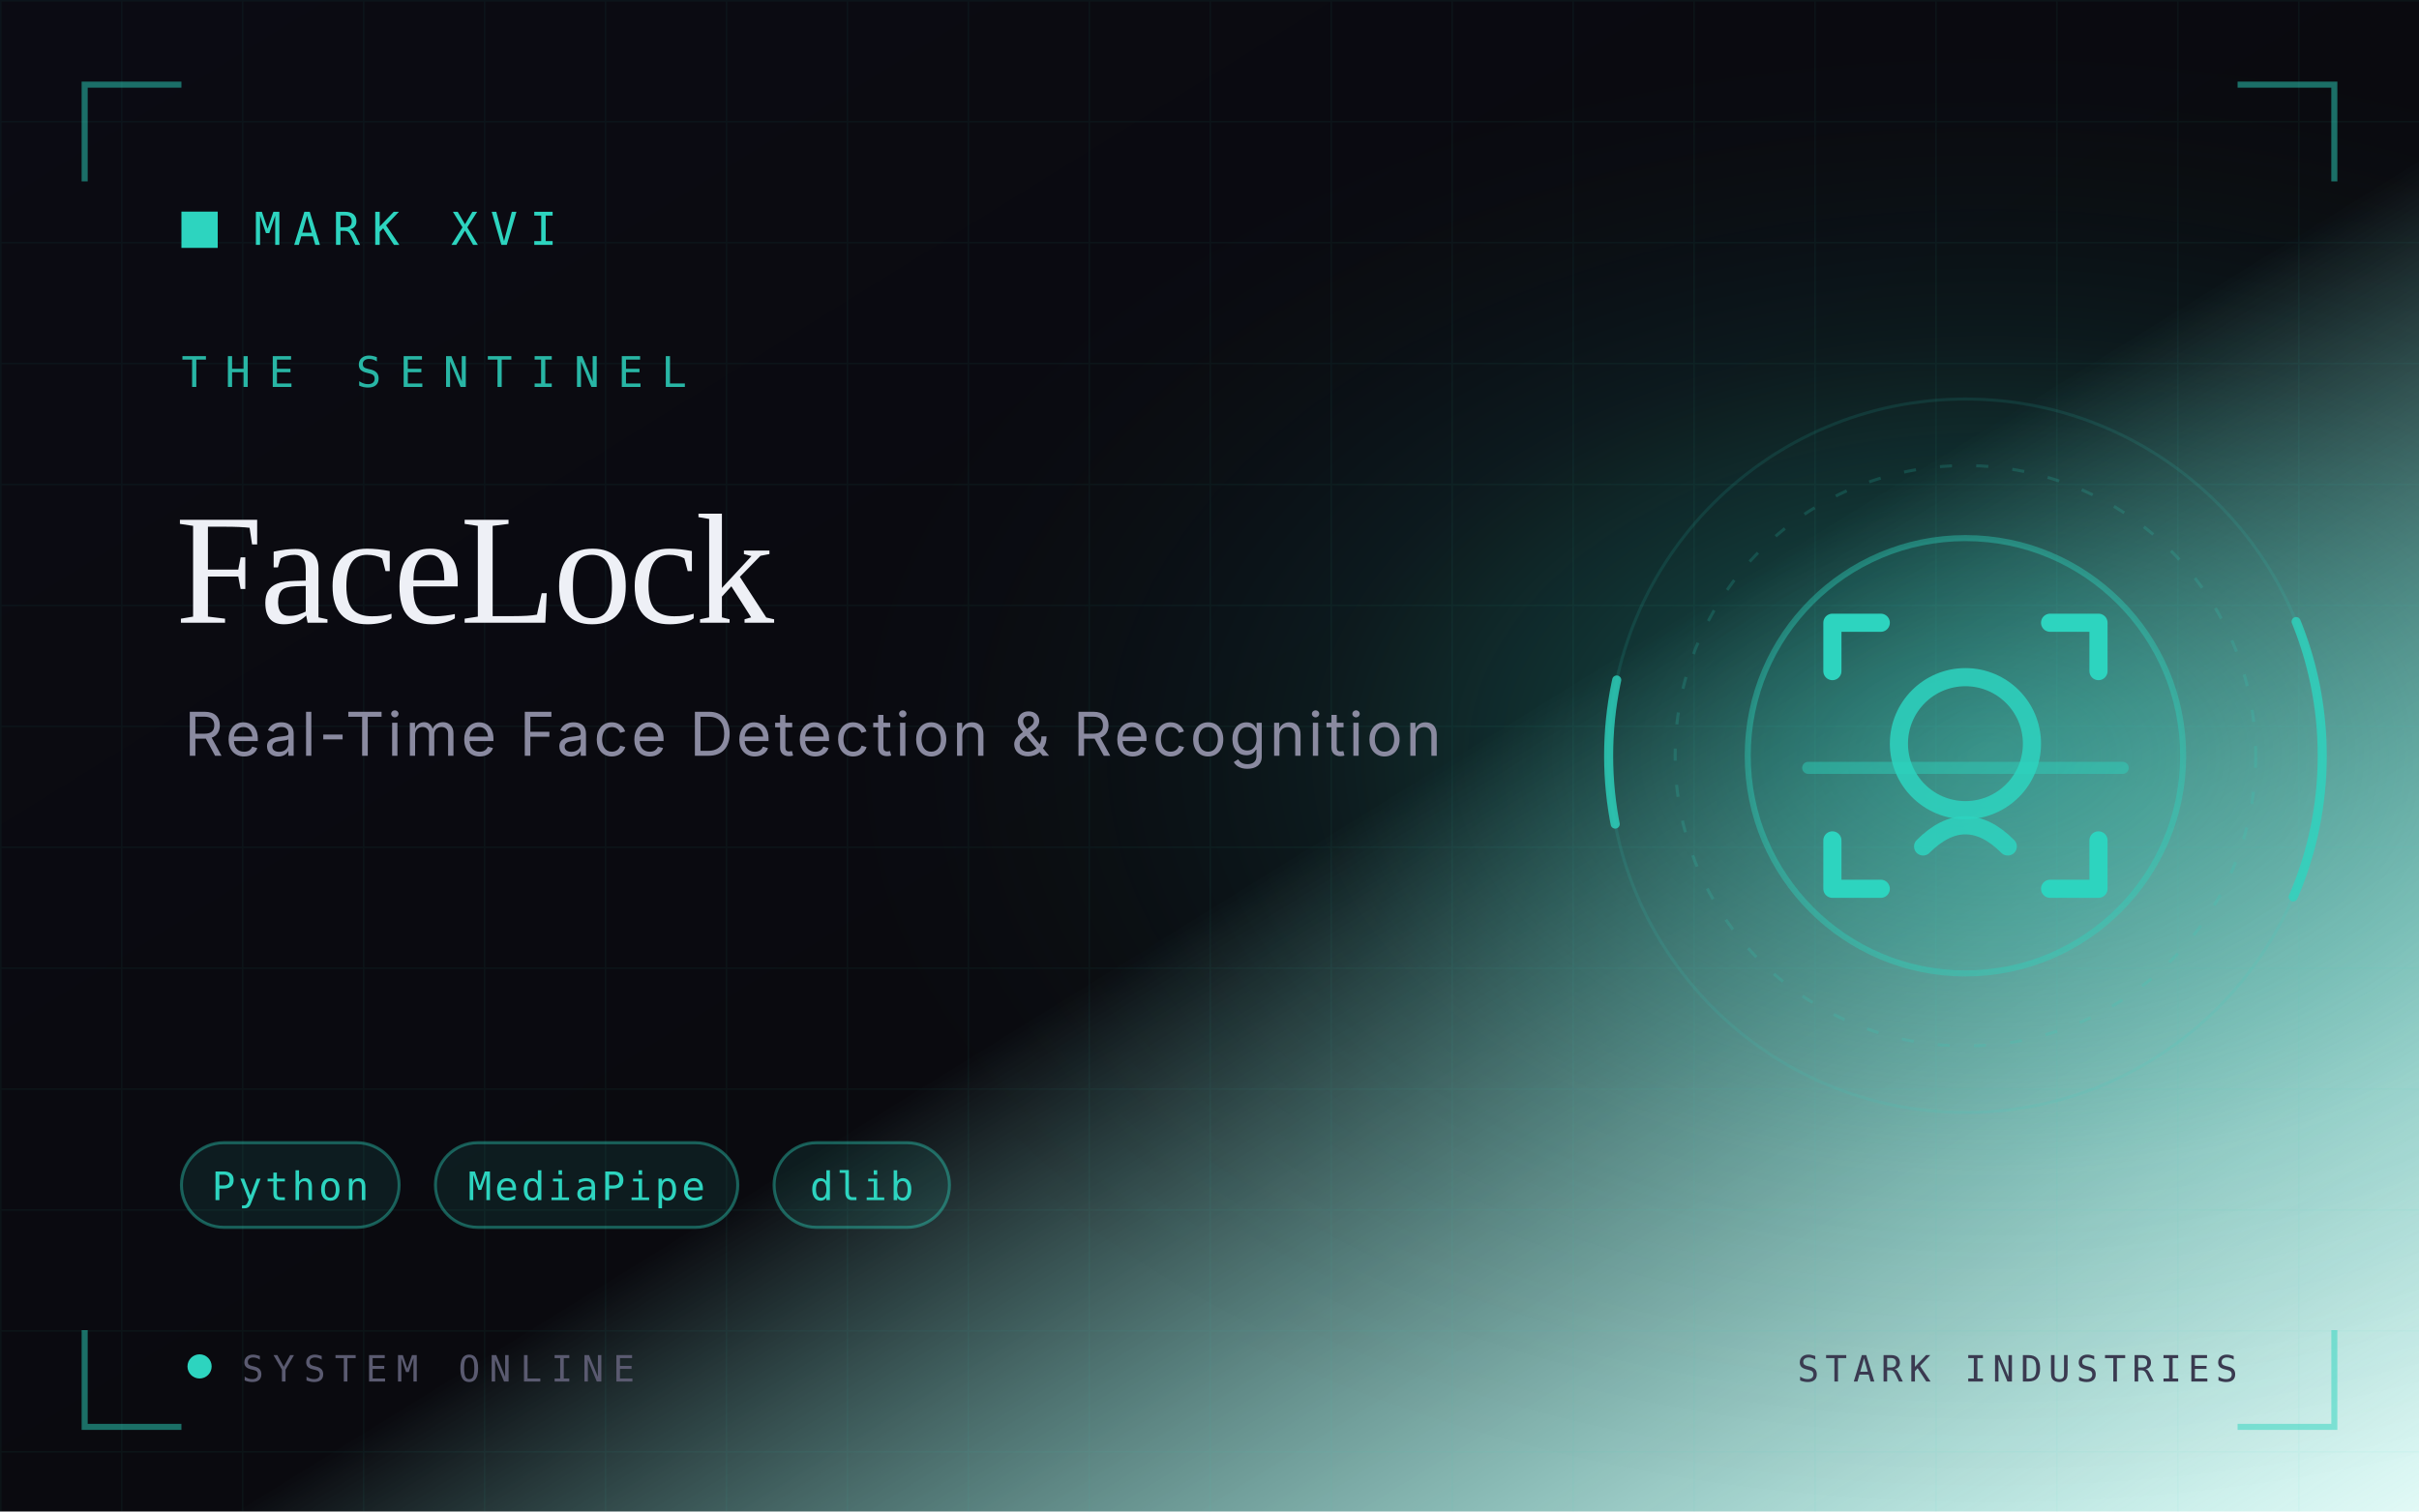
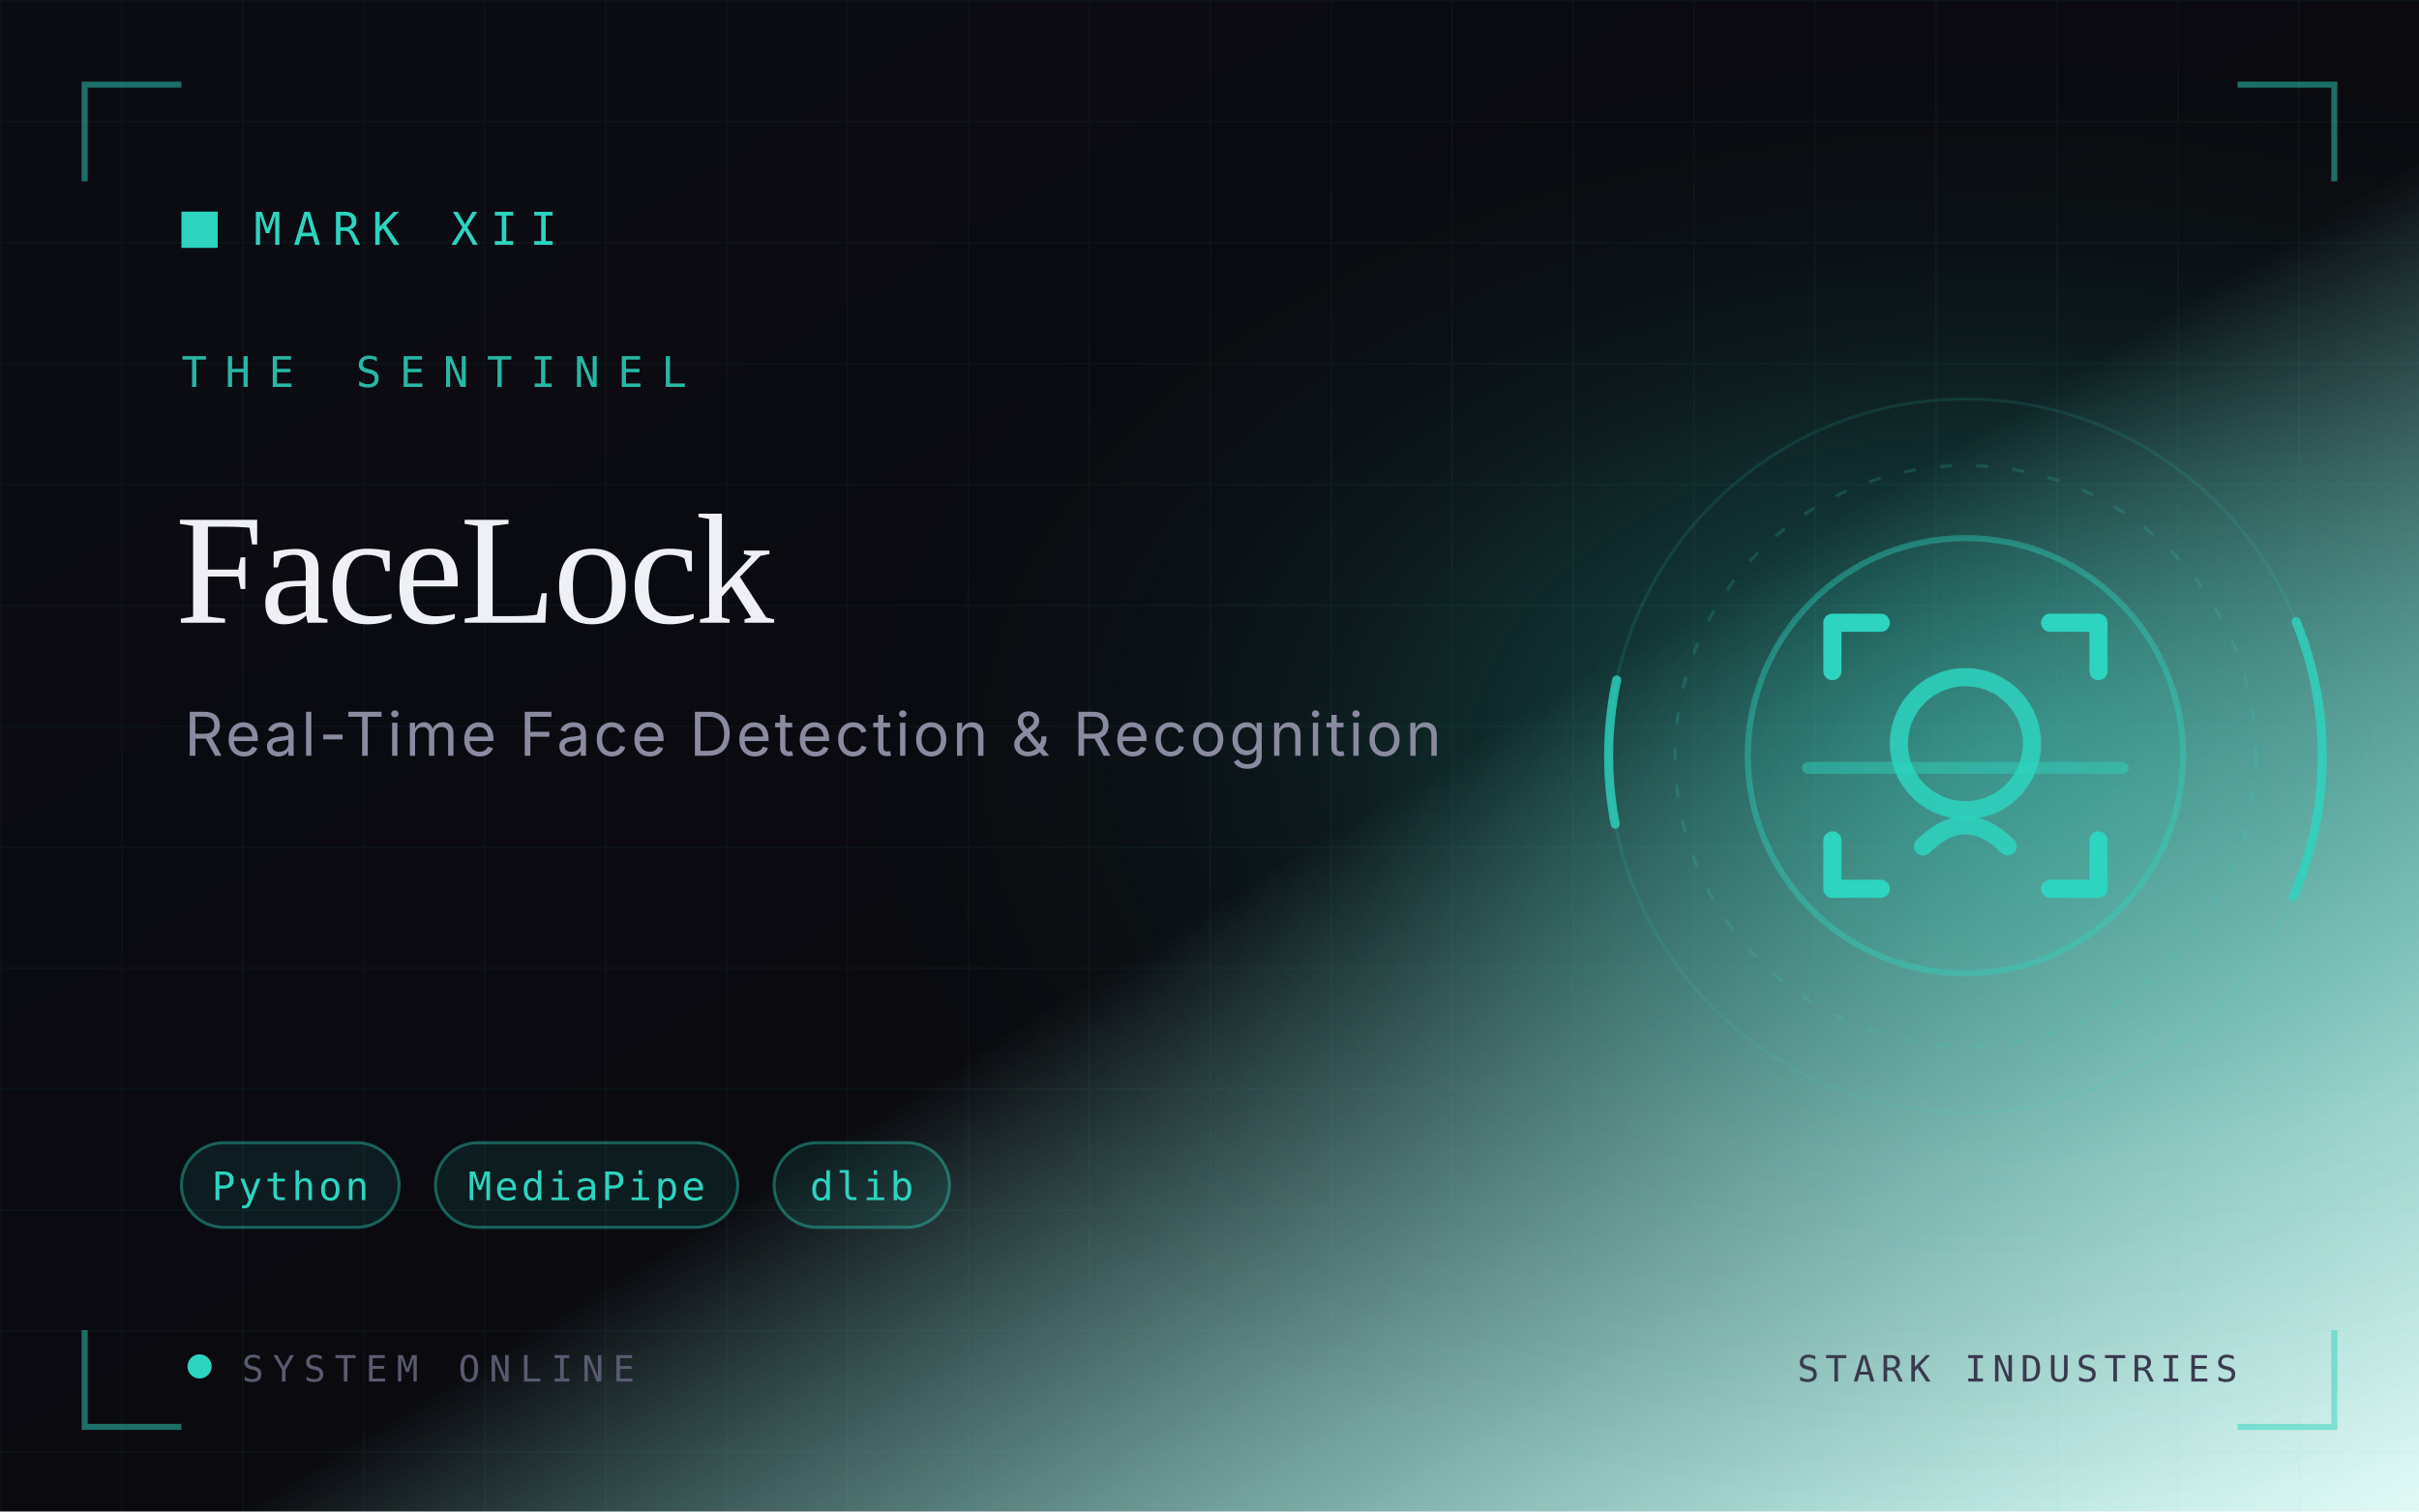
<svg xmlns="http://www.w3.org/2000/svg" viewBox="0 0 800 500" width="800" height="500" role="img" aria-label="FaceLock">
  <defs>
    <linearGradient id="bg" x1="0" y1="0" x2="1" y2="1">
      <stop offset="0" stop-color="#0b0b13" />
      <stop offset="0.55" stop-color="#0a0a0f" />
      <stop offset="1" stop-color="rgba(45,212,191,0.14)" />
    </linearGradient>
    <radialGradient id="glow" cx="0.82" cy="0.5" r="0.5">
      <stop offset="0" stop-color="rgba(45,212,191,0.4)" />
      <stop offset="0.55" stop-color="rgba(45,212,191,0.08)" />
      <stop offset="1" stop-color="rgba(0,0,0,0)" />
    </radialGradient>
    <pattern id="grid" width="40" height="40" patternUnits="userSpaceOnUse">
      <path d="M40 0 H0 V40" fill="none" stroke="rgba(45,212,191,0.05)" stroke-width="1" />
    </pattern>
  </defs>
  <rect width="800" height="500" fill="url(#bg)" />
  <rect width="800" height="500" fill="url(#grid)" />
  <rect width="800" height="500" fill="url(#glow)" />
  <g stroke="rgba(45,212,191,0.5)" stroke-width="2" fill="none">
    <path d="M28 60 V28 H60" />
    <path d="M740 28 H772 V60" />
    <path d="M28 440 V472 H60" />
    <path d="M772 440 V472 H740" />
  </g>
  <g transform="translate(650 250)">
    <circle r="118" fill="none" stroke="rgba(45,212,191,0.12)" stroke-width="1" />
    <circle r="96" fill="none" stroke="rgba(45,212,191,0.18)" stroke-width="1" stroke-dasharray="4 8" />
    <circle r="72" fill="none" stroke="rgba(45,212,191,0.4)" stroke-width="2" />
    <circle r="72" fill="rgba(45,212,191,0.06)" />
    <circle r="118" fill="none" stroke="#2dd4bf" stroke-width="3" stroke-dasharray="48 300" stroke-linecap="round" opacity="0.8" />
  </g>
  <g transform="translate(650 250)" fill="none" stroke="#2dd4bf" stroke-width="6" stroke-linecap="round" stroke-linejoin="round">
    <path d="M -44 -28 V -44 H -28" />
    <path d="M 28 -44 H 44 V -28" />
    <path d="M -44 28 V 44 H -28" />
    <path d="M 44 28 V 44 H 28" />
    <circle r="22" cy="-4" opacity="0.85" />
    <path d="M -14 30 Q 0 16 14 30" opacity="0.85" />
    <path d="M -52 4 H 52" opacity="0.45" stroke-width="4" />
  </g>
  <g>
    <rect x="60" y="70" width="12" height="12" fill="#2dd4bf" />
-     <text x="84" y="81" font-family="'JetBrains Mono', monospace" font-size="15" fill="#2dd4bf" letter-spacing="4">MARK XVI</text>
+     <text x="84" y="81" font-family="'JetBrains Mono', monospace" font-size="15" fill="#2dd4bf" letter-spacing="4">MARK XII</text>
    <text x="60" y="128" font-family="'JetBrains Mono', monospace" font-size="14" fill="rgba(45,212,191,0.85)" letter-spacing="6">THE SENTINEL</text>
    <text x="58" y="206" font-family="Georgia, 'Times New Roman', serif" font-size="52" fill="#eef0f6" letter-spacing="-1">FaceLock</text>
    <text x="61" y="250" font-family="'Inter', system-ui, sans-serif" font-size="20" fill="#8a8aa0" letter-spacing="1">Real-Time Face Detection &amp; Recognition</text>
  </g>
  <g>
    <rect x="60" y="378" width="72" height="28" rx="14" fill="rgba(45,212,191,0.09)" stroke="rgba(45,212,191,0.4)" />
    <text x="96" y="397" font-family="'JetBrains Mono', monospace" font-size="13" fill="#2dd4bf" text-anchor="middle" letter-spacing="1">Python</text>
  </g>
  <g>
    <rect x="144" y="378" width="100" height="28" rx="14" fill="rgba(45,212,191,0.09)" stroke="rgba(45,212,191,0.4)" />
    <text x="194" y="397" font-family="'JetBrains Mono', monospace" font-size="13" fill="#2dd4bf" text-anchor="middle" letter-spacing="1">MediaPipe</text>
  </g>
  <g>
    <rect x="256" y="378" width="58" height="28" rx="14" fill="rgba(45,212,191,0.09)" stroke="rgba(45,212,191,0.4)" />
    <text x="285" y="397" font-family="'JetBrains Mono', monospace" font-size="13" fill="#2dd4bf" text-anchor="middle" letter-spacing="1">dlib</text>
  </g>
  <g>
    <circle cx="66" cy="452" r="4" fill="#2dd4bf" />
    <text x="80" y="457" font-family="'JetBrains Mono', monospace" font-size="12" fill="#5a5a70" letter-spacing="3">SYSTEM ONLINE</text>
  </g>
  <text x="740" y="457" font-family="'JetBrains Mono', monospace" font-size="12" fill="#3a3a50" text-anchor="end" letter-spacing="2">STARK INDUSTRIES</text>
</svg>
